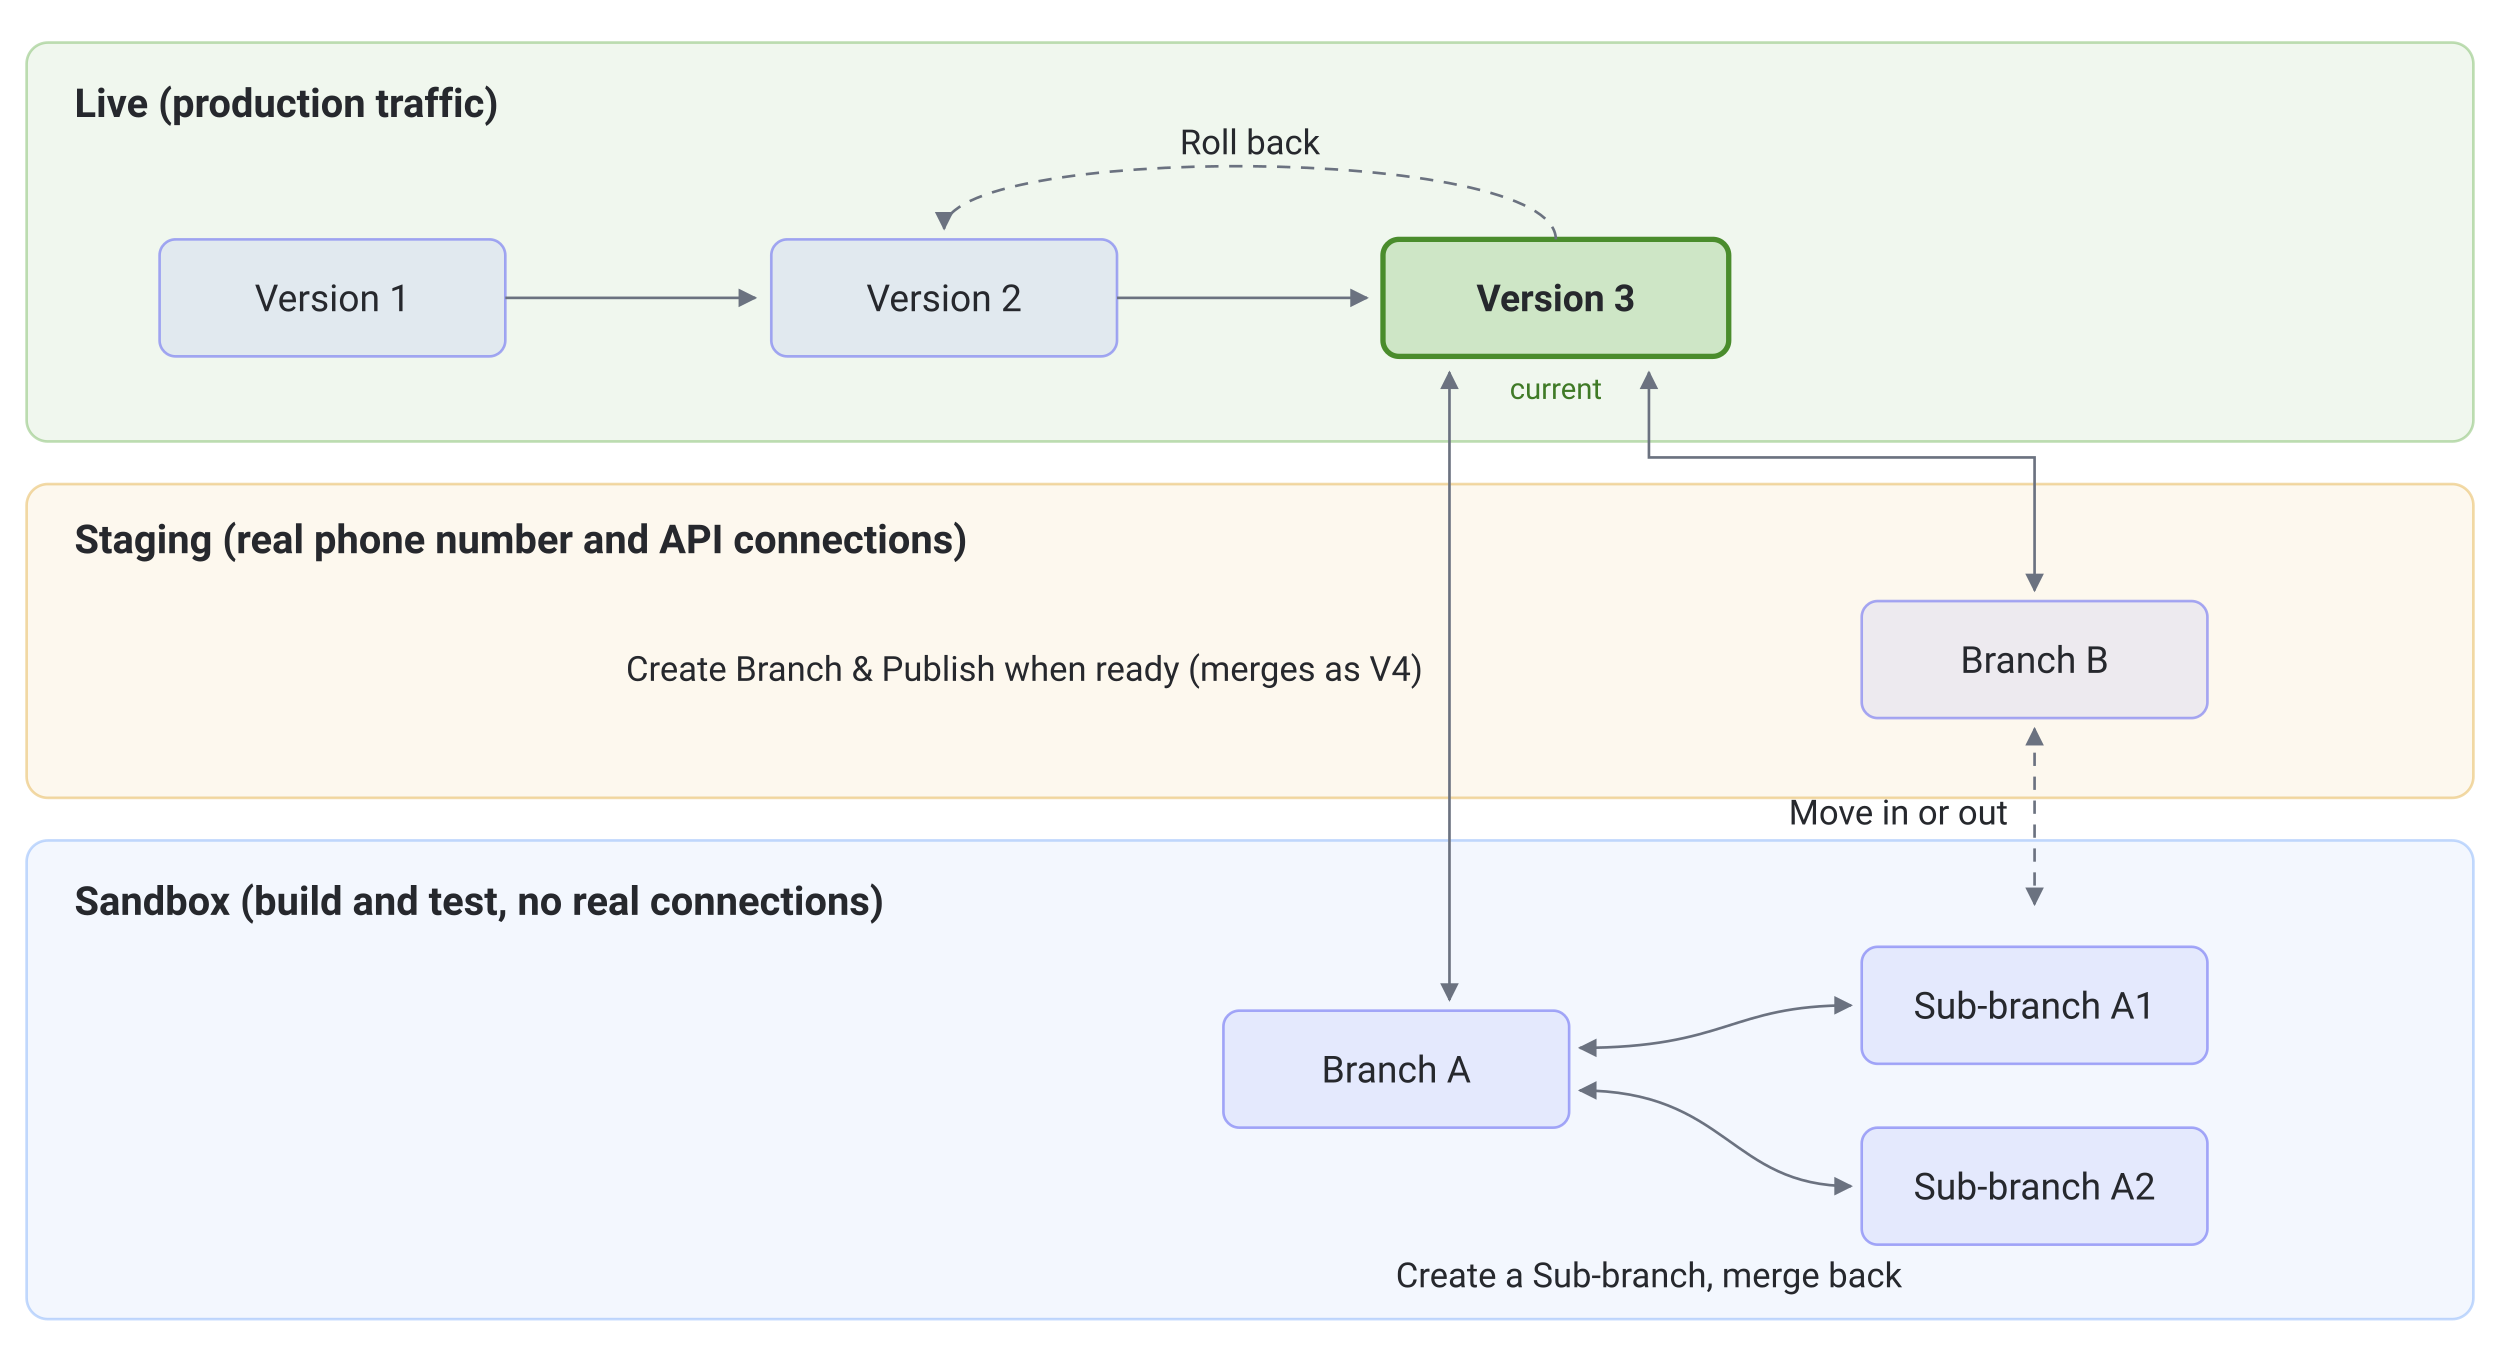
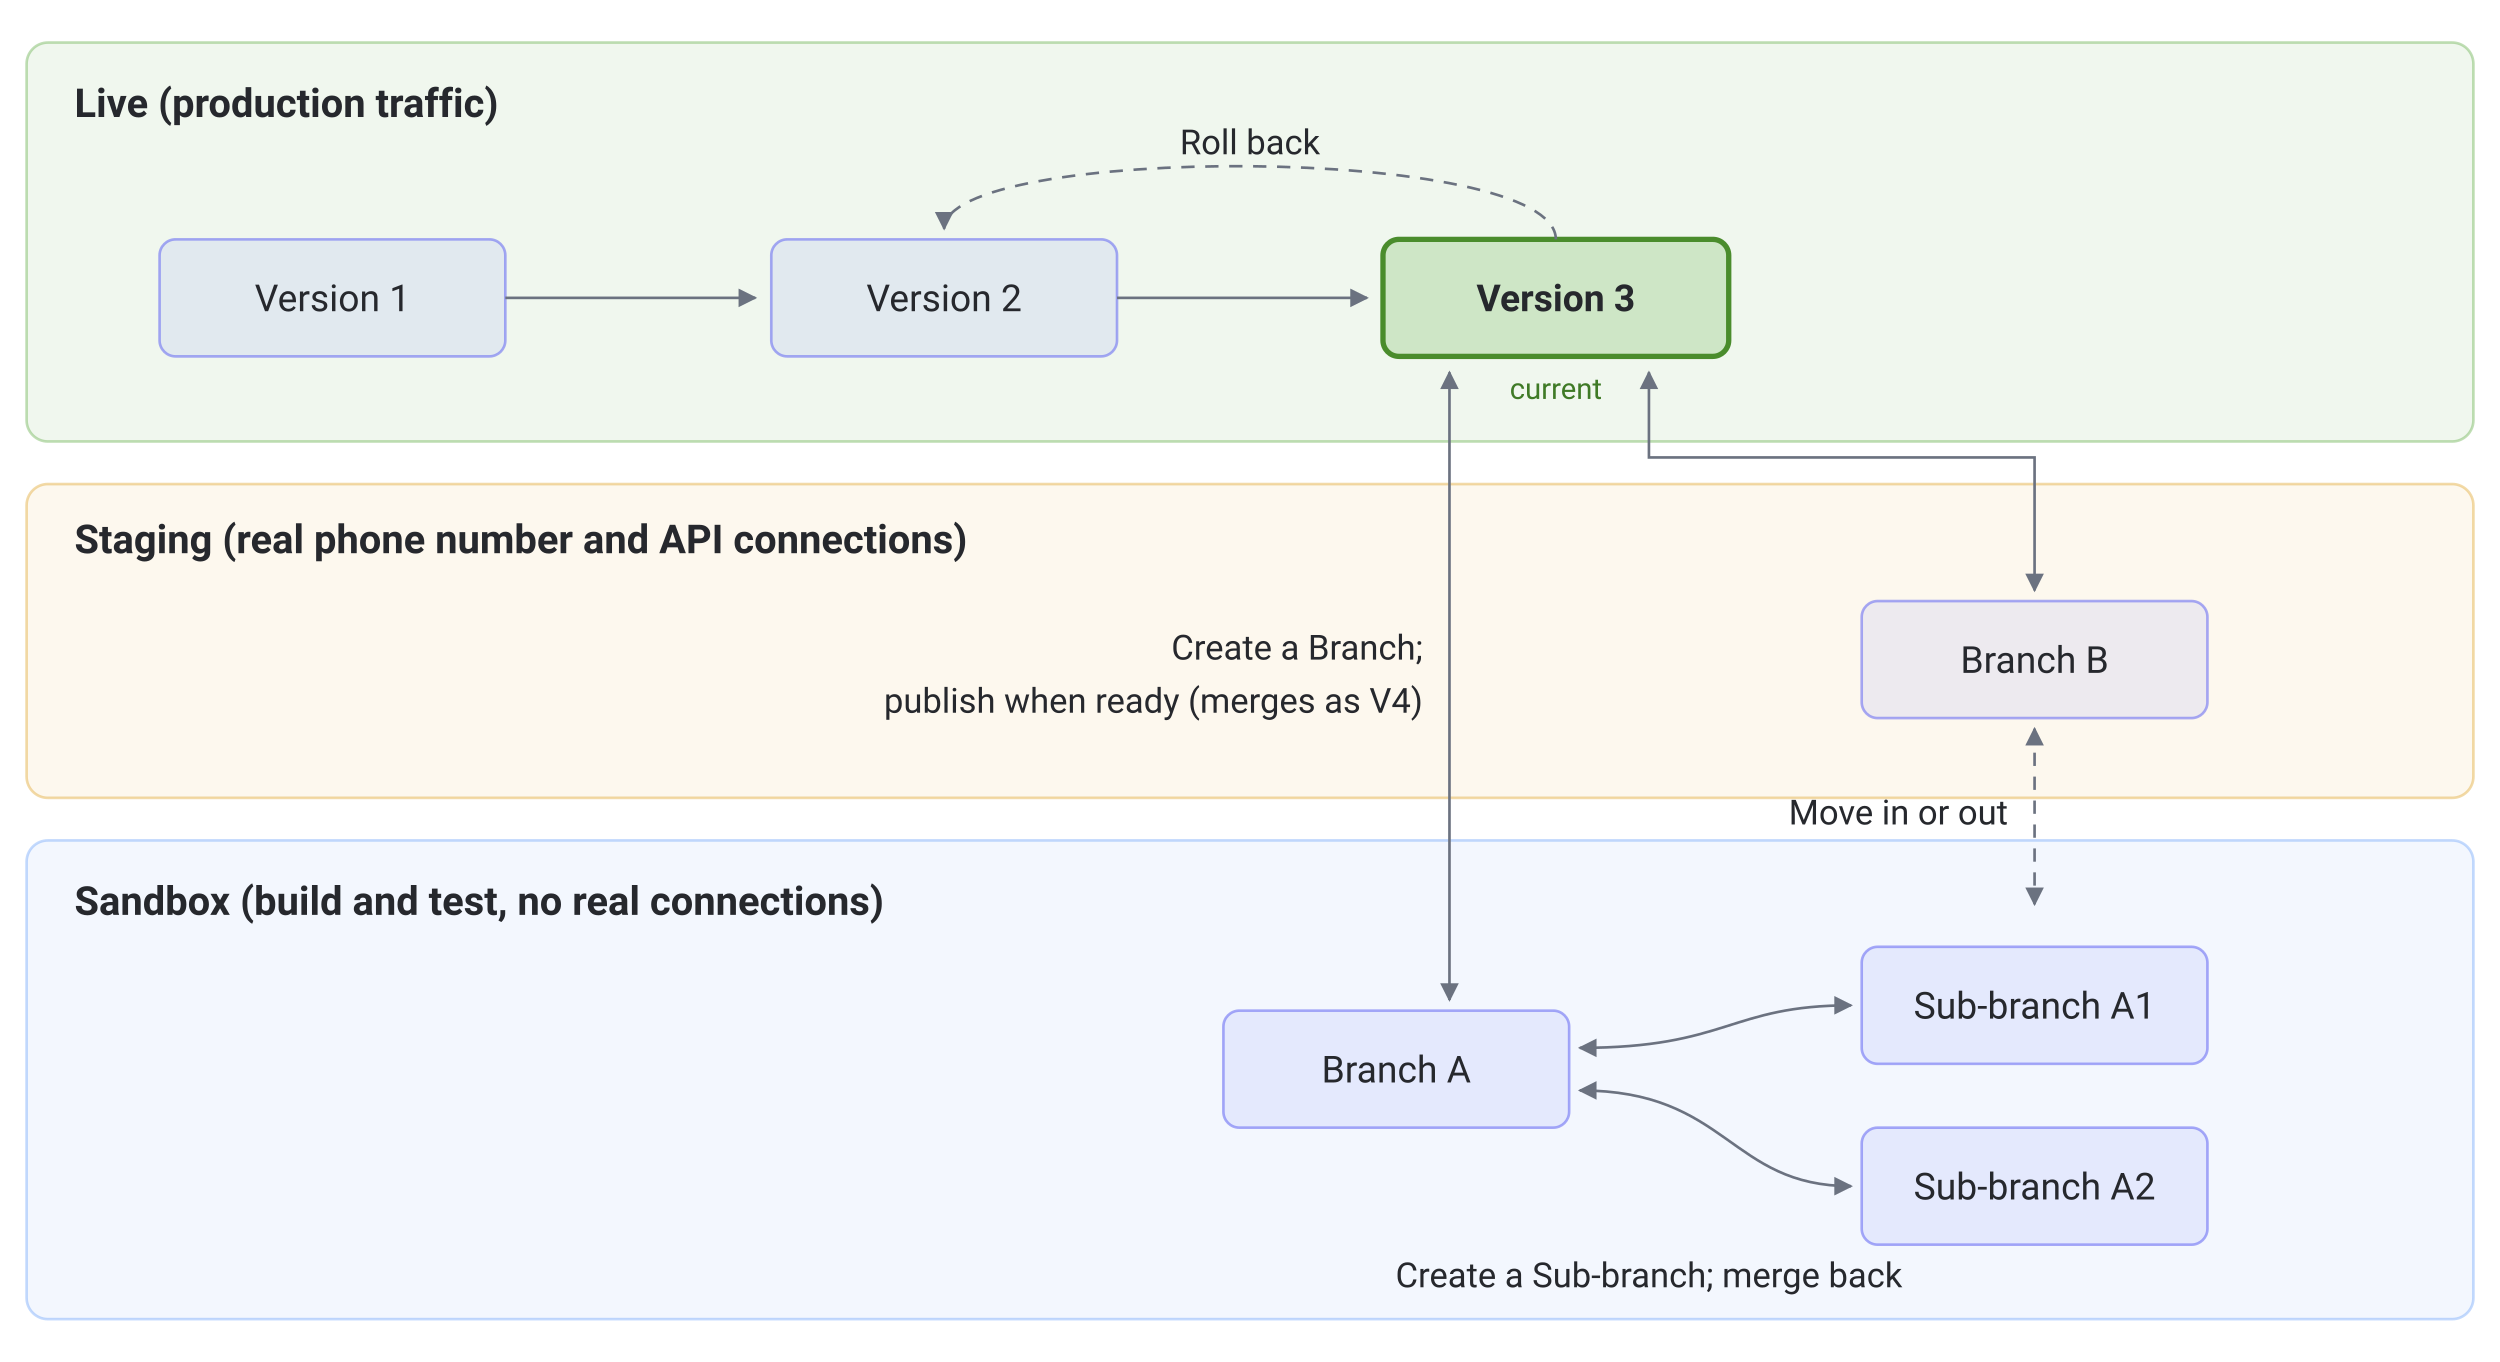
<svg xmlns="http://www.w3.org/2000/svg" viewBox="0 0 940 512" font-family="ui-sans-serif, system-ui, -apple-system, 'Segoe UI', Roboto, Helvetica, Arial, sans-serif">
  <defs>
    <marker id="arr" viewBox="0 0 10 10" refX="9" refY="5" markerWidth="7" markerHeight="7" orient="auto-start-reverse">
      <path d="M 0 0 L 10 5 L 0 10 z" fill="#6b7280" />
    </marker>
  </defs>
  <rect x="10" y="16" width="920" height="150" rx="8" fill="rgba(74,160,44,0.08)" stroke="rgba(74,160,44,0.35)" />
  <rect x="10" y="182" width="920" height="118" rx="8" fill="rgba(217,150,6,0.07)" stroke="rgba(217,150,6,0.35)" />
  <rect x="10" y="316" width="920" height="180" rx="8" fill="rgba(59,130,246,0.06)" stroke="rgba(59,130,246,0.30)" />
  <text x="28" y="44" font-size="15" font-weight="600" fill="#26282d">Live (production traffic)</text>
  <text x="28" y="208" font-size="15" font-weight="600" fill="#26282d">Staging (real phone number and API connections)</text>
  <text x="28" y="344" font-size="15" font-weight="600" fill="#26282d">Sandbox (build and test, no real connections)</text>
  <rect x="60" y="90" width="130" height="44" rx="6" fill="rgba(99,102,241,0.10)" stroke="rgba(99,102,241,0.55)" />
  <rect x="290" y="90" width="130" height="44" rx="6" fill="rgba(99,102,241,0.10)" stroke="rgba(99,102,241,0.55)" />
  <rect x="520" y="90" width="130" height="44" rx="6" fill="rgba(74,160,44,0.20)" stroke="#4a8c2c" stroke-width="2" />
  <text x="125" y="117" font-size="14" text-anchor="middle" fill="#26282d">Version 1</text>
  <text x="355" y="117" font-size="14" text-anchor="middle" fill="#26282d">Version 2</text>
  <text x="585" y="117" font-size="14" font-weight="600" text-anchor="middle" fill="#26282d">Version 3</text>
  <text x="585" y="150" font-size="11" text-anchor="middle" fill="#3f7a26">current</text>
  <line x1="190" y1="112" x2="284" y2="112" stroke="#6b7280" marker-end="url(#arr)" />
  <line x1="420" y1="112" x2="514" y2="112" stroke="#6b7280" marker-end="url(#arr)" />
  <path d="M 585 90 C 585 54, 355 54, 355 86" fill="none" stroke="#6b7280" stroke-dasharray="5 4" marker-end="url(#arr)" />
  <text x="470" y="58" font-size="13" text-anchor="middle" fill="#26282d">Roll back</text>
  <rect x="700" y="226" width="130" height="44" rx="6" fill="rgba(99,102,241,0.10)" stroke="rgba(99,102,241,0.55)" />
  <text x="765" y="253" font-size="14" text-anchor="middle" fill="#26282d">Branch B</text>
  <path d="M 765 222 L 765 172 L 620 172 L 620 140" fill="none" stroke="#6b7280" marker-start="url(#arr)" marker-end="url(#arr)" />
  <line x1="765" y1="274" x2="765" y2="340" stroke="#6b7280" stroke-dasharray="5 4" marker-start="url(#arr)" marker-end="url(#arr)" />
  <text x="755" y="310" font-size="13" text-anchor="end" fill="#26282d">Move in or out</text>
  <rect x="460" y="380" width="130" height="44" rx="6" fill="rgba(99,102,241,0.10)" stroke="rgba(99,102,241,0.55)" />
  <rect x="700" y="356" width="130" height="44" rx="6" fill="rgba(99,102,241,0.10)" stroke="rgba(99,102,241,0.55)" />
  <rect x="700" y="424" width="130" height="44" rx="6" fill="rgba(99,102,241,0.10)" stroke="rgba(99,102,241,0.55)" />
  <text x="525" y="407" font-size="14" text-anchor="middle" fill="#26282d">Branch A</text>
  <text x="765" y="383" font-size="14" text-anchor="middle" fill="#26282d">Sub-branch A1</text>
  <text x="765" y="451" font-size="14" text-anchor="middle" fill="#26282d">Sub-branch A2</text>
  <path d="M 594 394 C 650 394, 650 378, 696 378" fill="none" stroke="#6b7280" marker-start="url(#arr)" marker-end="url(#arr)" />
  <path d="M 594 410 C 650 410, 650 446, 696 446" fill="none" stroke="#6b7280" marker-start="url(#arr)" marker-end="url(#arr)" />
-   <text x="620" y="484" font-size="13" text-anchor="middle" fill="#26282d">Create a Sub-branch, merge back</text>
+   <text x="620" y="484" font-size="13" text-anchor="middle" fill="#26282d">Create a Sub-branch; merge back</text>
  <path d="M 545 140 L 545 376" fill="none" stroke="#6b7280" marker-start="url(#arr)" marker-end="url(#arr)" />
-   <text x="535" y="256" font-size="13" text-anchor="end" fill="#26282d">Create Branch &amp; Publish when ready (merges as V4)</text>
+   <text x="535" y="248" font-size="13" text-anchor="end" fill="#26282d">Create a Branch;</text>
+   <text x="535" y="268" font-size="13" text-anchor="end" fill="#26282d">publish when ready (merges as V4)</text>
</svg>
